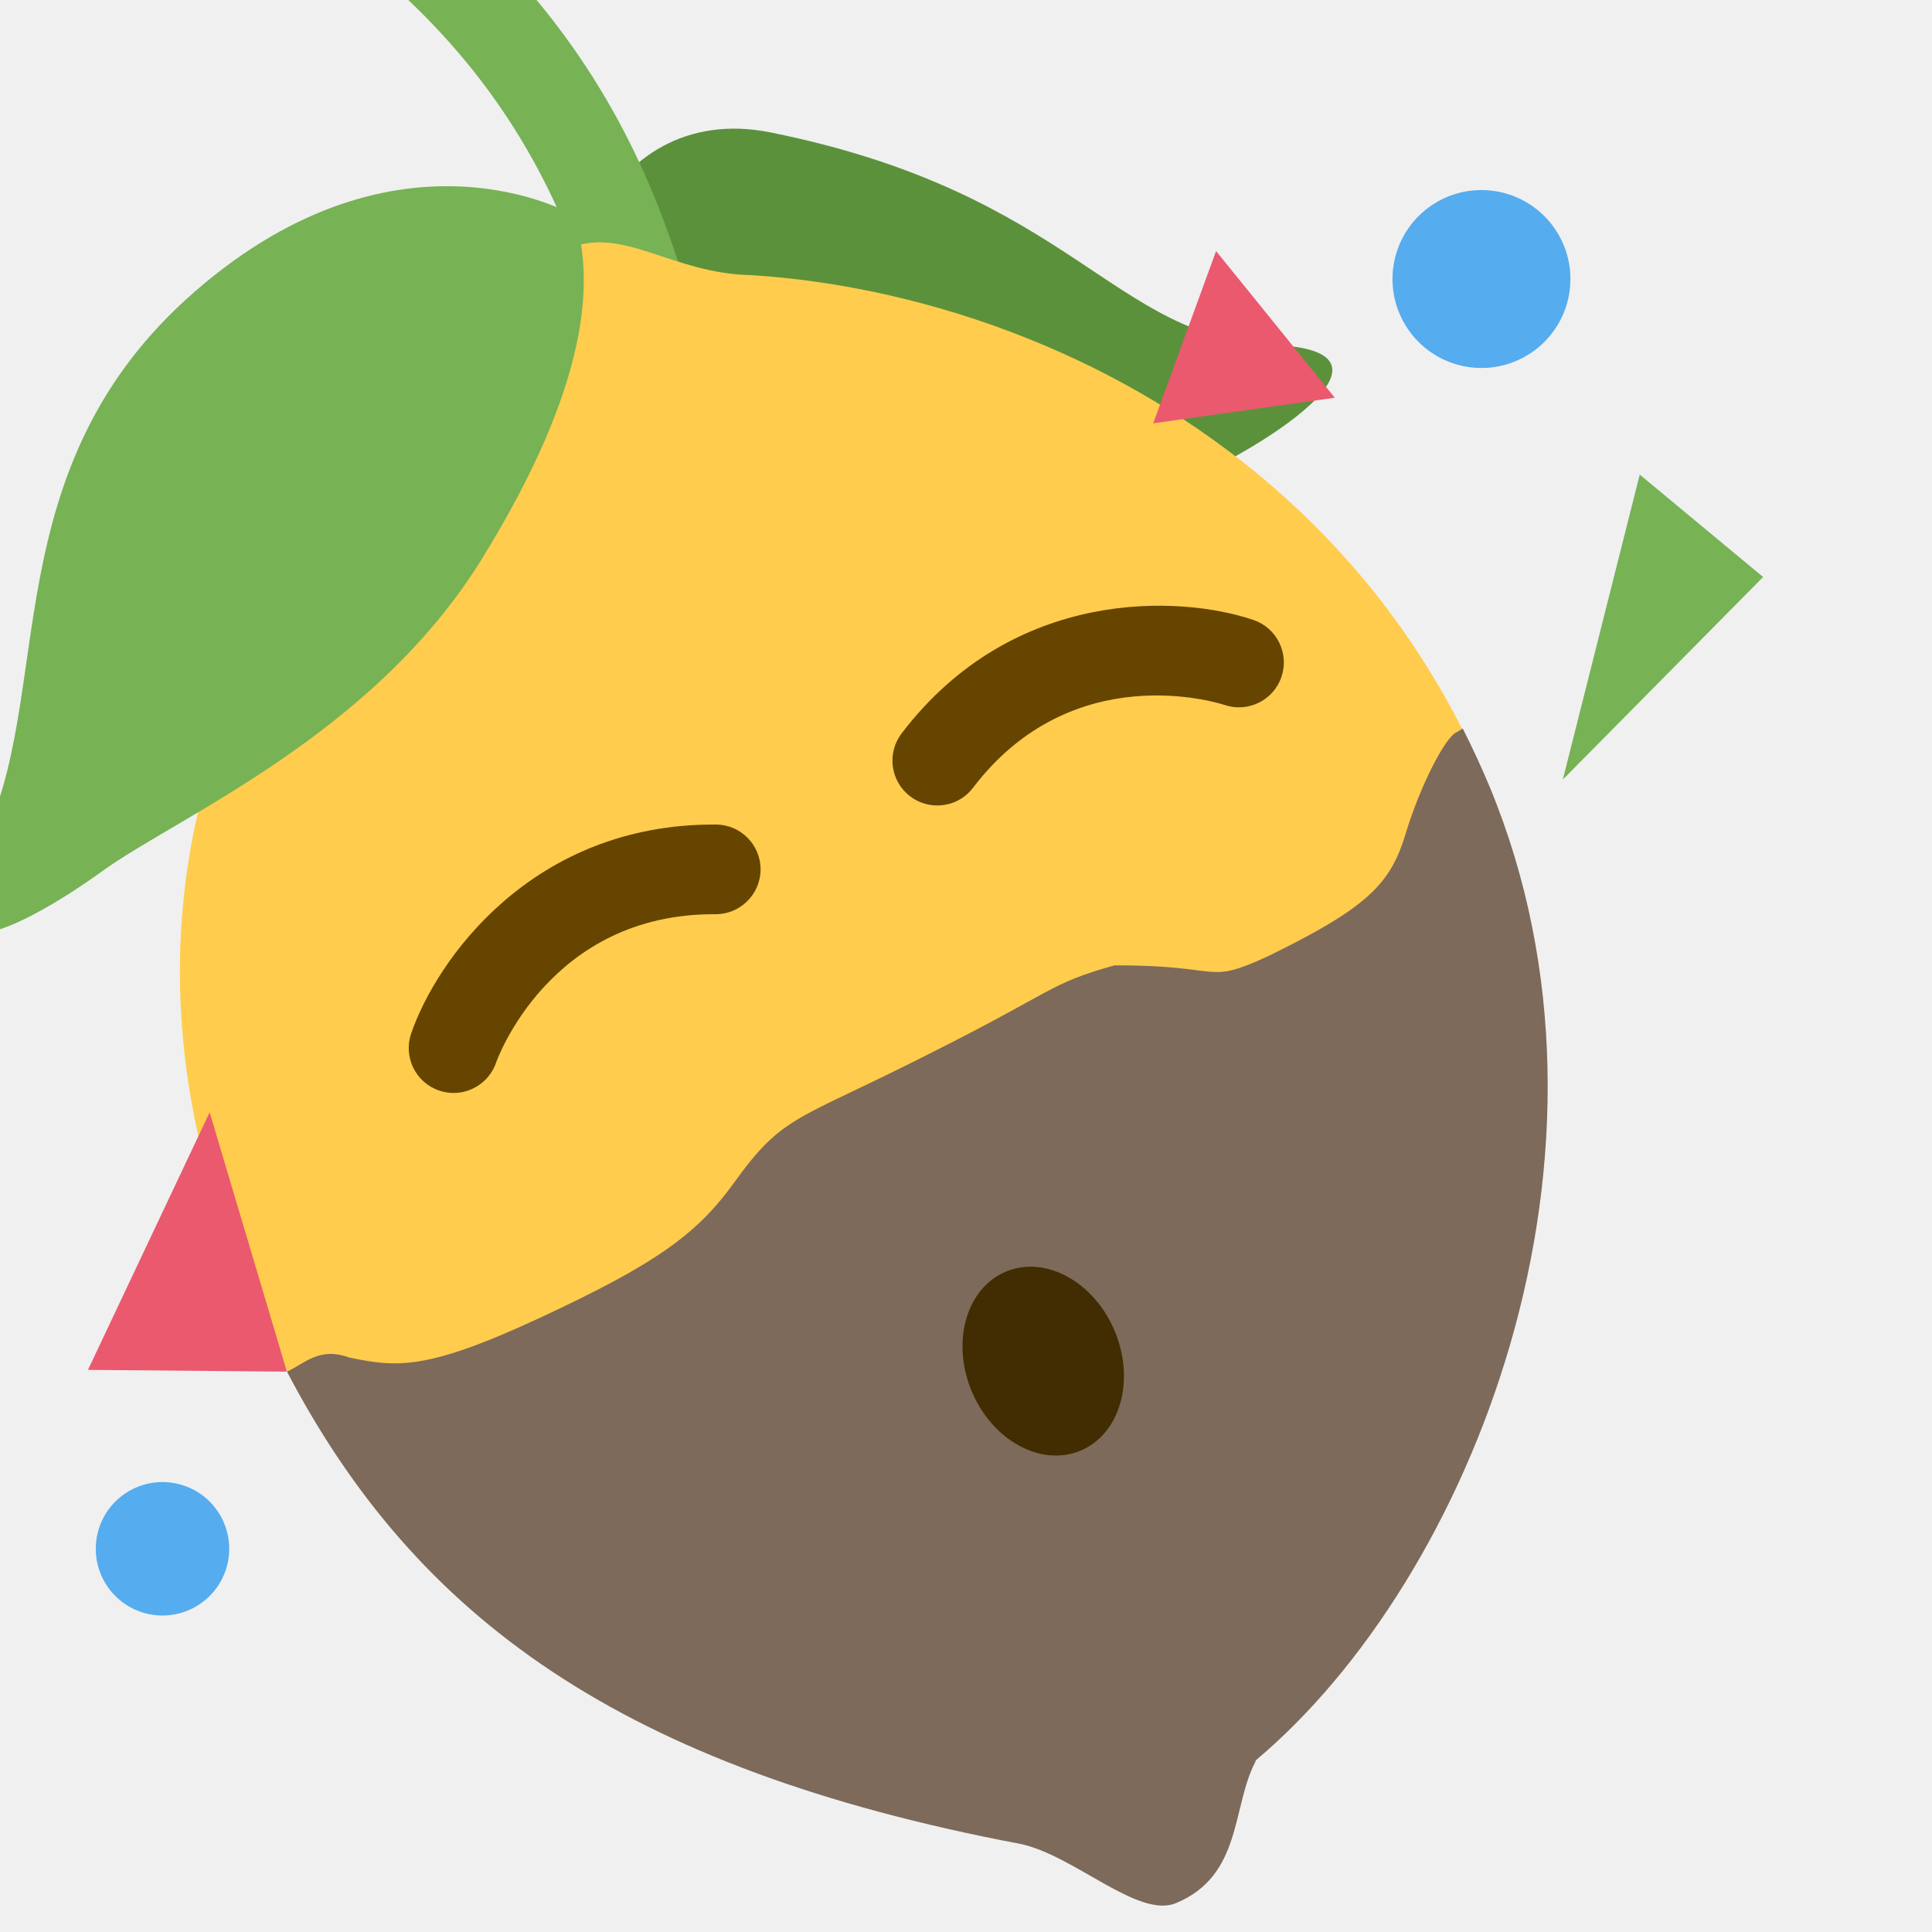
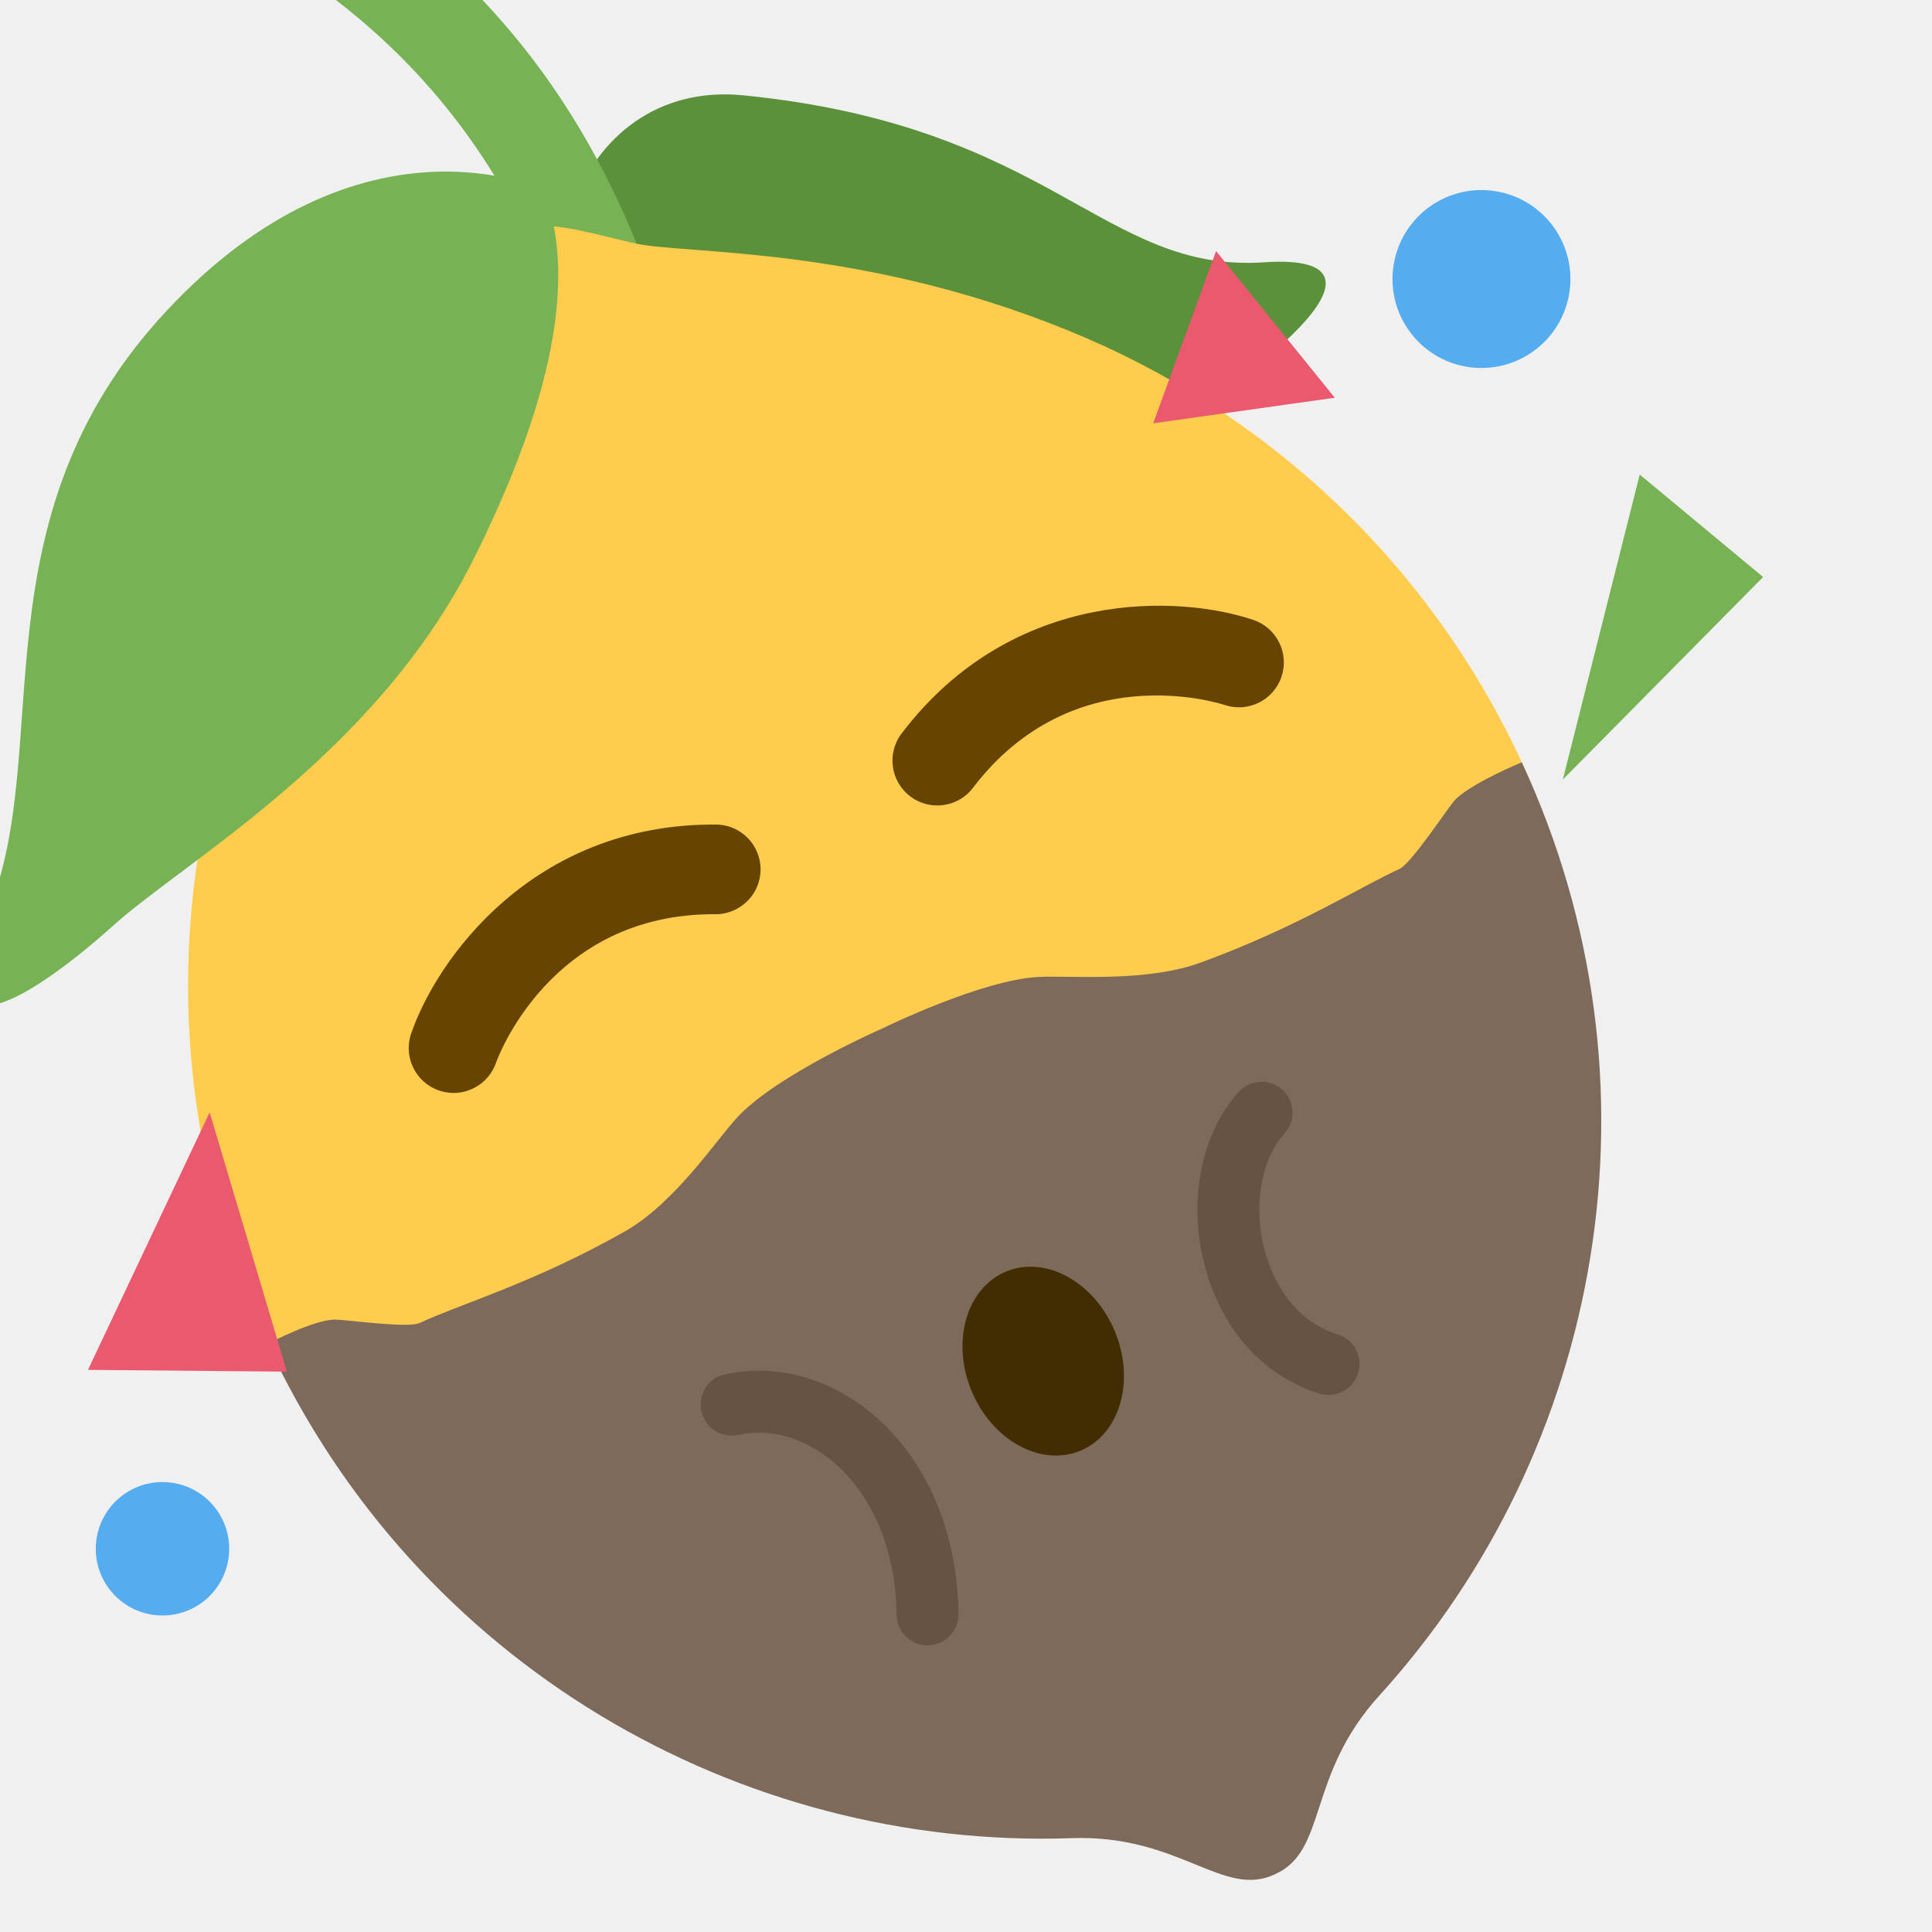
- <svg xmlns="http://www.w3.org/2000/svg" xmlns:xlink="http://www.w3.org/1999/xlink" width="256" height="256" viewBox="0 0 67.733 67.733" version="1.1" id="svg8">
+ <svg xmlns="http://www.w3.org/2000/svg" xmlns:xlink="http://www.w3.org/1999/xlink" id="svg8" version="1.1" viewBox="0 0 67.733 67.733" height="256" width="256">
  <defs id="defs2">
-     <clipPath id="clipPath49" clipPathUnits="userSpaceOnUse">
-       <use id="use51" xlink:href="#g45" y="0" x="0" width="100%" height="100%" />
+     <clipPath clipPathUnits="userSpaceOnUse" id="clipPath49">
+       <use height="100%" width="100%" x="0" y="0" xlink:href="#g45" id="use51" />
    </clipPath>
-     <clipPath id="clipPath85" clipPathUnits="userSpaceOnUse">
+     <clipPath clipPathUnits="userSpaceOnUse" id="clipPath85">
      <g id="use87">
-         <path id="path188" d="M 17.179,2.72 C 17.136,2.671 17.069,2.644 16.99,2.629 c 0,0 -15.924,-3.023 -16.613,-2.415 -0.688,0.609 0.363,16.784 0.363,16.784 0.005,0.081 0.023,0.15 0.067,0.199 0.604,0.684 4.758,-2.004 9.279,-6.001 4.522,-3.998 7.697,-7.792 7.093,-8.476 z" fill="#dd2e44" />
-         <path id="path190" d="M 0.349,0.271 C 0.334,0.301 0.321,0.342 0.311,0.394 0.47,1.765 2.006,13.046 2.963,16.572 4.399,15.769 5.858,14.678 7.572,13.319 6.116,10.654 1.158,0.146 0.349,0.271 Z" fill="#ea596e" />
+         <path fill="#dd2e44" d="M 17.179,2.72 C 17.136,2.671 17.069,2.644 16.99,2.629 c 0,0 -15.924,-3.023 -16.613,-2.415 -0.688,0.609 0.363,16.784 0.363,16.784 0.005,0.081 0.023,0.15 0.067,0.199 0.604,0.684 4.758,-2.004 9.279,-6.001 4.522,-3.998 7.697,-7.792 7.093,-8.476 z" id="path188" />
+         <path fill="#ea596e" d="M 0.349,0.271 C 0.334,0.301 0.321,0.342 0.311,0.394 0.47,1.765 2.006,13.046 2.963,16.572 4.399,15.769 5.858,14.678 7.572,13.319 6.116,10.654 1.158,0.146 0.349,0.271 Z" id="path190" />
      </g>
    </clipPath>
  </defs>
-   <g id="layer1" style="display:inline" transform="translate(0,-229.2667)">
-     <g id="g4603-2" transform="matrix(1.515632,0.6283186,-0.628313,1.515618,11.82251,221.6765)" style="display:inline">
-       <path style="display:inline;fill:#5c913b" d="m 11.405,3.342 c 6.48,-1.275 8.453,1.265 11.655,0.084 3.202,-1.181 0.093,2.82 -0.745,3.508 -0.84,0.688 -8.141,4.809 -11.307,3.298 -3.166,-1.511 -3.182,-6.186 0.397,-6.89 z" id="path4583-6" />
-       <path style="display:inline;fill:#77b255" d="m 15.001,16.003 c -0.304,0 -0.605,-0.138 -0.801,-0.4 -0.687,-0.916 -1.308,-1.955 -1.965,-3.056 C 9.967,8.752 7.396,4.449 0.783,2.979 c -0.539,-0.12 -0.879,-0.654 -0.759,-1.193 0.12,-0.54 0.654,-0.878 1.193,-0.759 7.454,1.656 10.382,6.557 12.735,10.495 0.63,1.054 1.224,2.049 1.848,2.881 0.332,0.442 0.242,1.069 -0.2,1.4 -0.18,0.135 -0.39,0.2 -0.599,0.2 z" id="path4585-1" />
-       <path style="display:inline;fill:#ffcc4d;stroke-width:1" d="m 18.222,5.304 c -2.211,0.021 -4.29,0.414 -6.038,1.017 -1.579,0.614 -2.917,0.066 -3.815,0.965 -0.881,0.881 -0.351,2.719 -0.714,3.819 -3.169,5.202 -3.405,13.025 2.688,19.117 0.548,0.548 1.102,1.056 1.668,1.528 0.621,0.338 0.945,-0.095 1.591,-0.293 1,-0.197 1.605,-0.345 3.444,-2.352 1.838,-2.006 2.407,-2.925 2.718,-4.246 0.415,-1.762 0.719,-1.717 2.766,-4.107 2.037,-2.351 1.795,-2.376 2.963,-3.298 2.193,-0.92 1.94,-0.335 2.963,-1.444 1.573,-1.781 1.819,-2.434 1.71,-3.53 -0.109,-1.096 -0.006,-2.231 0.169,-2.422 C 30.356,10.037 30.195,9.694 29.946,9.461 26.337,6.371 22.077,5.267 18.222,5.304 Z" id="path4587-8" />
-       <path style="display:inline;fill:#77b255" d="m 8.208,6.586 c 0,0 -4.27,-0.59 -6.857,4.599 -2.587,5.188 0.582,9.125 0.29,12.653 -0.293,3.53 1.566,1.265 2.621,-0.445 1.055,-1.71 4.23,-4.895 4.938,-9.269 0.707,-4.376 -0.07,-6.458 -0.992,-7.538 z" id="path4589-7" />
-       <path style="display:inline;fill:#7d6a5a;fill-opacity:1;stroke-width:1" d="m 29.95,9.444 c -0.036,0.055 -0.076,0.107 -0.097,0.13 -0.175,0.191 -0.278,1.327 -0.169,2.423 0.109,1.096 -0.138,1.749 -1.71,3.529 -1.023,1.109 -0.77,0.524 -2.963,1.444 -1.168,0.922 -0.926,0.946 -2.963,3.298 -2.047,2.39 -2.352,2.345 -2.766,4.106 -0.311,1.321 -0.88,2.24 -2.719,4.246 -1.838,2.006 -2.443,2.155 -3.443,2.352 -0.685,0.024 -0.839,0.493 -1.116,0.788 4.553,3.8 9.842,5.092 18.33,3.323 0.002,-0.002 0.005,-9.94e-4 0.008,-0.002 1.148,-0.218 2.941,0.514 3.557,-0.103 1.085,-1.085 0.318,-2.349 0.412,-3.432 0.002,-0.017 -0.003,-0.028 -0.003,-0.043 2.774,-5.335 2.647,-15.131 -3.346,-21.125 C 30.63,10.048 30.293,9.738 29.95,9.444 Z" id="path4587-9-9" />
-     </g>
-     <ellipse style="display:none;opacity:1;fill:#684601;fill-opacity:1;stroke:none;stroke-width:0.574;stroke-miterlimit:4;stroke-dasharray:1.149, 0.574;stroke-dashoffset:0;stroke-opacity:0.949;paint-order:normal" id="path4607" cx="-180.534" cy="202.046" rx="4.593" ry="5.721" transform="rotate(-47.50413)" />
-     <ellipse style="display:none;opacity:1;fill:#684601;fill-opacity:1;stroke:none;stroke-width:0.574;stroke-miterlimit:4;stroke-dasharray:1.149, 0.574;stroke-dashoffset:0;stroke-opacity:0.949;paint-order:normal" id="path4607-3" cx="-157.747" cy="201.466" rx="4.593" ry="5.721" transform="rotate(-47.50413)" />
-     <path style="display:none;fill:#422c01;fill-opacity:1;stroke:none;stroke-width:0.08px;stroke-linecap:butt;stroke-linejoin:miter;stroke-opacity:1" d="m 52.292,261.502 c -1.237,1.339 -1.868,4.208 -6.091,8.978 -4.441,5.015 -10.286,7.164 -9.827,10.01 0.434,2.692 11.989,5.521 18.085,-1.133 6.531,-7.129 4.653,-18.908 -0.133,-18.699 -0.96,0.042 -1.55,0.32 -2.034,0.844 z" id="path4634" />
-     <path style="display:none;fill:#ffffff;stroke:none;stroke-width:0.073px;stroke-linecap:butt;stroke-linejoin:miter;stroke-opacity:1" d="m 38.469,279.425 c 0.754,0.382 6.666,-0.036 10.9,-4.656 4.234,-4.621 5.969,-10.952 4.763,-12.287 0,0 -1.906,4.526 -7.237,9.973 -5.763,6.111 -8.426,6.971 -8.426,6.971 z" id="path4638" />
-     <ellipse id="ellipse4" ry="3.4" rx="2.72" cy="269.919" cx="-72.129" fill="#664500" style="fill:#422c01;fill-opacity:1;stroke-width:1.36" transform="rotate(-22.48312)" />
-     <g clip-path="url(#clipPath49)" id="g47" transform="matrix(1.809899,-0.1358841,0.1358841,1.809899,1.473097,231.9927)">
-       <g id="g45">
-         <path fill="#3b88c3" d="M 29.902,29.229 19.329,27.926 c -1.13,-0.102 -3.117,-0.112 -3.015,-1.902 0.093,-1.623 2.04,-1.373 3.479,-1.16 l 10.638,1.774 z" id="path14" />
-         <path fill="#88c9f9" d="m 30.43,26.639 -4.222,-0.724 c -0.494,-0.089 -0.934,0.647 -0.956,1.426 -0.025,0.866 0.227,1.304 0.726,1.406 l 4.144,0.512 z" id="path16" />
-         <path fill="#3B88C3" d="m 34.918,26.341 -2.622,2.411 -4.687,-5.097 2.622,-2.411 c 1.361,-1.252 3.499,-1.162 4.751,0.199 l 0.135,0.147 c 1.251,1.362 1.162,3.499 -0.199,4.751 z" id="path18" style="fill:#226699;fill-opacity:1" />
-         <ellipse transform="rotate(-42.597,29.954,26.205)" fill="#88c9f9" cx="29.952" cy="26.203" rx="2.77" ry="3.462" id="ellipse20" />
-         <ellipse transform="rotate(-42.597,29.954,26.205)" fill="#226699" cx="29.952" cy="26.203" rx="1.385" ry="2.077" id="ellipse22" />
+   <g transform="translate(0,-229.2667)" style="display:inline" id="layer1">
+     <g transform="matrix(0.2285625,0.08382635,-0.08382635,0.2285625,9.182811,221.6168)" style="clip-rule:evenodd;fill-rule:evenodd;stroke-linejoin:round;stroke-miterlimit:2" id="Artboard11">
+       <g id="tilted" transform="matrix(0.143973,-1.0826,1.04467,0.140946,-26.7611,237.17)">
+         <g id="Back-leaf" transform="matrix(1.12567,6.30636,-6.42053,1.1515,220.143,-2.15814)">
+           <path d="m 11.405,3.339 c 6.48,-1.275 8.453,1.265 11.655,0.084 3.202,-1.181 0.093,2.82 -0.745,3.508 -0.84,0.688 -8.141,4.809 -11.307,3.298 C 7.842,8.718 7.826,4.043 11.405,3.339 Z" style="fill:#5c913b;fill-rule:nonzero" id="path3" />
+         </g>
+         <g id="Stem" transform="matrix(1.23169,6.28526,-6.39994,1.26745,217.08,-5.05983)">
+           <path d="M 15.001,16 C 14.697,16 14.396,15.862 14.2,15.6 13.513,14.684 12.892,13.645 12.235,12.544 9.967,8.749 7.396,4.446 0.783,2.976 0.244,2.856 -0.096,2.322 0.024,1.783 0.144,1.243 0.678,0.905 1.217,1.024 8.671,2.68 11.599,7.581 13.952,11.519 c 0.63,1.054 1.224,2.049 1.848,2.881 0.332,0.442 0.242,1.069 -0.2,1.4 -0.18,0.135 -0.39,0.2 -0.599,0.2 z" style="fill:#77b255;fill-rule:nonzero" id="path6-3" />
+         </g>
+         <g id="Base">
+           <g id="Lemon" transform="matrix(0.931358,0.737331,-0.70992,0.963526,99.025,-88.8077)">
+             <path d="m 127.632,51.26 c 0.228,-0.002 0.447,0.01 0.659,0.033 3.224,0.297 5.774,2.596 10.489,6.306 l 0.748,0.585 c 4.864,3.588 22.843,10.899 39.966,29.264 l 0.006,0.007 c 16.077,17.168 25.933,40.252 25.946,65.624 C 205.446,153.081 189,171 189,171 c 0,19 -32.982,61 -61.5,61 C 98.982,232 67,191 67,171 L 49.746,153.13 c 0,-25.393 9.858,-48.496 25.946,-65.675 l 0.006,-0.007 C 92.822,69.083 110.8,61.772 115.664,58.184 l 0.748,-0.585 c 4.715,-3.71 7.265,-6.009 10.489,-6.306 0.213,-0.024 0.432,-0.035 0.659,-0.033 h 0.036 z" style="fill:#ffcc4d" id="path9" />
+           </g>
+           <g id="Shape" transform="matrix(0.931358,0.737331,-0.70992,0.963526,99.025,-88.8077)">
+             <path d="m 49.785,153.128 c 0.504,-0.025 5.745,-0.256 7.931,0.665 0.952,0.401 7.122,4.412 8.584,4.4 4.786,-0.04 13.608,1.327 25.295,0.358 6.58,-0.545 13.782,-5.106 17.085,-6.409 6.149,-2.425 18.916,-2.138 18.916,-2.138 0,0 12.364,-0.283 18.346,2.141 3.213,1.302 10.674,5.654 17.216,6.198 11.62,0.965 19.961,-0.197 24.744,-0.158 1.462,0.012 7.91,-4 8.89,-4.402 2.359,-0.966 8.622,-0.705 8.654,-0.704 v 0.051 c 0,39.821 -24.244,74.012 -58.732,88.55 -11.265,4.749 -12.607,13.411 -19.115,13.319 -6.48,0.061 -7.837,-8.579 -19.081,-13.319 C 74.029,227.142 49.785,192.95 49.785,153.13 Z" style="fill:#7d6a5a" id="path12" />
+           </g>
+         </g>
+         <g transform="matrix(1.13833,6.30395,-6.41818,1.16534,221.153,-3.96215)" id="g19">
+           <g id="Front-leaf">
+             <path d="m 8.208,6.583 c 0,0 -4.27,-0.59 -6.857,4.599 -2.587,5.188 0.582,9.125 0.29,12.653 C 1.348,27.365 3.207,25.1 4.262,23.39 5.317,21.68 8.492,18.495 9.2,14.121 9.907,9.745 9.13,7.663 8.208,6.583 Z" style="fill:#77b255;fill-rule:nonzero" id="path16-6" />
+           </g>
+         </g>
      </g>
    </g>
-     <path id="path6" d="m 16.264,267.542 c -0.278,0.066 -0.58,0.057 -0.87,-0.043 -0.822,-0.28 -1.26,-1.173 -0.98,-1.996 0.873,-2.556 4.231,-7.372 10.69,-7.329 0.868,0.006 1.567,0.716 1.561,1.583 -0.007,0.868 -0.721,1.565 -1.583,1.561 -5.836,-0.039 -7.671,5.147 -7.69,5.2 -0.182,0.532 -0.62,0.902 -1.128,1.023 z M 33.225,257.462 c -0.444,0.105 -0.927,0.018 -1.317,-0.278 -0.691,-0.526 -0.825,-1.514 -0.298,-2.205 3.913,-5.14 9.779,-4.849 12.336,-3.976 0.822,0.28 1.26,1.175 0.979,1.997 -0.279,0.818 -1.169,1.259 -1.991,0.982 -0.242,-0.078 -5.333,-1.68 -8.822,2.903 -0.229,0.302 -0.545,0.497 -0.886,0.578 z" fill="#664500" style="stroke-width:1.573" />
-     <g id="g971" transform="matrix(1.550685,0.1634213,-0.1634213,1.550685,7.294646,231.2083)">
-       <circle fill="#55acee" cx="2.5" cy="33.5" r="1.5" id="circle24" />
-       <circle fill="#55acee" cx="29" cy="2" r="2" id="circle26" />
-       <path fill="#EA596E" d="M 4.864,29.246 2.526,23.63 0.412,29.675 Z M 26,5 22,6 23,2 Z" id="path28" style="fill:#ea596e;fill-opacity:1" />
-       <path fill="#77b255" d="M 31.999,13 36,7.999 33,6 Z" id="path30" />
+     <ellipse transform="rotate(-47.50413)" ry="5.721" rx="4.593" cy="202.046" cx="-180.534" id="path4607" style="display:none;opacity:1;fill:#684601;fill-opacity:1;stroke:none;stroke-width:0.574;stroke-miterlimit:4;stroke-dasharray:1.149, 0.574;stroke-dashoffset:0;stroke-opacity:0.949;paint-order:normal" />
+     <ellipse transform="rotate(-47.50413)" ry="5.721" rx="4.593" cy="201.466" cx="-157.747" id="path4607-3" style="display:none;opacity:1;fill:#684601;fill-opacity:1;stroke:none;stroke-width:0.574;stroke-miterlimit:4;stroke-dasharray:1.149, 0.574;stroke-dashoffset:0;stroke-opacity:0.949;paint-order:normal" />
+     <path id="path4634" d="m 52.292,261.502 c -1.237,1.339 -1.868,4.208 -6.091,8.978 -4.441,5.015 -10.286,7.164 -9.827,10.01 0.434,2.692 11.989,5.521 18.085,-1.133 6.531,-7.129 4.653,-18.908 -0.133,-18.699 -0.96,0.042 -1.55,0.32 -2.034,0.844 z" style="display:none;fill:#422c01;fill-opacity:1;stroke:none;stroke-width:0.08px;stroke-linecap:butt;stroke-linejoin:miter;stroke-opacity:1" />
+     <path id="path4638" d="m 38.469,279.425 c 0.754,0.382 6.666,-0.036 10.9,-4.656 4.234,-4.621 5.969,-10.952 4.763,-12.287 0,0 -1.906,4.526 -7.237,9.973 -5.763,6.111 -8.426,6.971 -8.426,6.971 z" style="display:none;fill:#ffffff;stroke:none;stroke-width:0.073px;stroke-linecap:butt;stroke-linejoin:miter;stroke-opacity:1" />
+     <ellipse transform="rotate(-22.48312)" style="fill:#422c01;fill-opacity:1;stroke-width:1.36" fill="#664500" cx="-72.129" cy="269.919" rx="2.72" ry="3.4" id="ellipse4" />
+     <path style="stroke-width:1.573" fill="#664500" d="m 16.264,267.542 c -0.278,0.066 -0.58,0.057 -0.87,-0.043 -0.822,-0.28 -1.26,-1.173 -0.98,-1.996 0.873,-2.556 4.231,-7.372 10.69,-7.329 0.868,0.006 1.567,0.716 1.561,1.583 -0.007,0.868 -0.721,1.565 -1.583,1.561 -5.836,-0.039 -7.671,5.147 -7.69,5.2 -0.182,0.532 -0.62,0.902 -1.128,1.023 z M 33.225,257.462 c -0.444,0.105 -0.927,0.018 -1.317,-0.278 -0.691,-0.526 -0.825,-1.514 -0.298,-2.205 3.913,-5.14 9.779,-4.849 12.336,-3.976 0.822,0.28 1.26,1.175 0.979,1.997 -0.279,0.818 -1.169,1.259 -1.991,0.982 -0.242,-0.078 -5.333,-1.68 -8.822,2.903 -0.229,0.302 -0.545,0.497 -0.886,0.578 z" id="path6" />
+     <g transform="matrix(1.550685,0.1634213,-0.1634213,1.550685,7.294646,231.2083)" id="g971">
+       <circle id="circle24" r="1.5" cy="33.5" cx="2.5" fill="#55acee" />
+       <circle id="circle26" r="2" cy="2" cx="29" fill="#55acee" />
+       <path style="fill:#ea596e;fill-opacity:1" id="path28" d="M 4.864,29.246 2.526,23.63 0.412,29.675 Z M 26,5 22,6 23,2 Z" fill="#EA596E" />
+       <path id="path30" d="M 31.999,13 36,7.999 33,6 Z" fill="#77b255" />
+     </g>
+     <path style="fill:#665343;fill-opacity:1;stroke-width:1.447" fill="#e2a62d" d="m 32.825,286.904 c -0.094,0.028 -0.193,0.046 -0.295,0.047 -0.599,0.007 -1.091,-0.473 -1.097,-1.073 -0.025,-2.317 -0.885,-4.309 -2.357,-5.47 -0.978,-0.77 -2.136,-1.075 -3.18,-0.838 -0.585,0.133 -1.167,-0.231 -1.3,-0.815 -0.133,-0.584 0.221,-1.199 0.816,-1.299 1.686,-0.387 3.511,0.069 5.006,1.247 1.989,1.568 3.151,4.174 3.184,7.149 0.007,0.498 -0.323,0.919 -0.775,1.053 z m 14.061,-8.777 c -0.197,0.058 -0.412,0.061 -0.623,-0.003 -1.936,-0.59 -3.394,-2.191 -4.003,-4.393 -0.63,-2.281 -0.171,-4.708 1.166,-6.183 0.401,-0.445 1.087,-0.478 1.532,-0.075 0.445,0.403 0.478,1.087 0.074,1.532 -0.836,0.923 -1.111,2.591 -0.682,4.146 0.405,1.472 1.334,2.527 2.543,2.896 0.574,0.174 0.896,0.781 0.722,1.354 -0.11,0.363 -0.392,0.625 -0.73,0.725 z" id="path8" />
+     <g transform="matrix(1.809899,-0.1358841,0.1358841,1.809899,1.473097,231.9927)" id="g47" clip-path="url(#clipPath49)">
+       <g id="g45">
+         <path id="path14" d="M 29.902,29.229 19.329,27.926 c -1.13,-0.102 -3.117,-0.112 -3.015,-1.902 0.093,-1.623 2.04,-1.373 3.479,-1.16 l 10.638,1.774 z" fill="#3b88c3" />
+         <path id="path16" d="m 30.43,26.639 -4.222,-0.724 c -0.494,-0.089 -0.934,0.647 -0.956,1.426 -0.025,0.866 0.227,1.304 0.726,1.406 l 4.144,0.512 z" fill="#88c9f9" />
+         <path style="fill:#226699;fill-opacity:1" id="path18" d="m 34.918,26.341 -2.622,2.411 -4.687,-5.097 2.622,-2.411 c 1.361,-1.252 3.499,-1.162 4.751,0.199 l 0.135,0.147 c 1.251,1.362 1.162,3.499 -0.199,4.751 z" fill="#3B88C3" />
+         <ellipse id="ellipse20" ry="3.462" rx="2.77" cy="26.203" cx="29.952" fill="#88c9f9" transform="rotate(-42.597,29.954,26.205)" />
+         <ellipse id="ellipse22" ry="2.077" rx="1.385" cy="26.203" cx="29.952" fill="#226699" transform="rotate(-42.597,29.954,26.205)" />
+       </g>
    </g>
  </g>
</svg>
